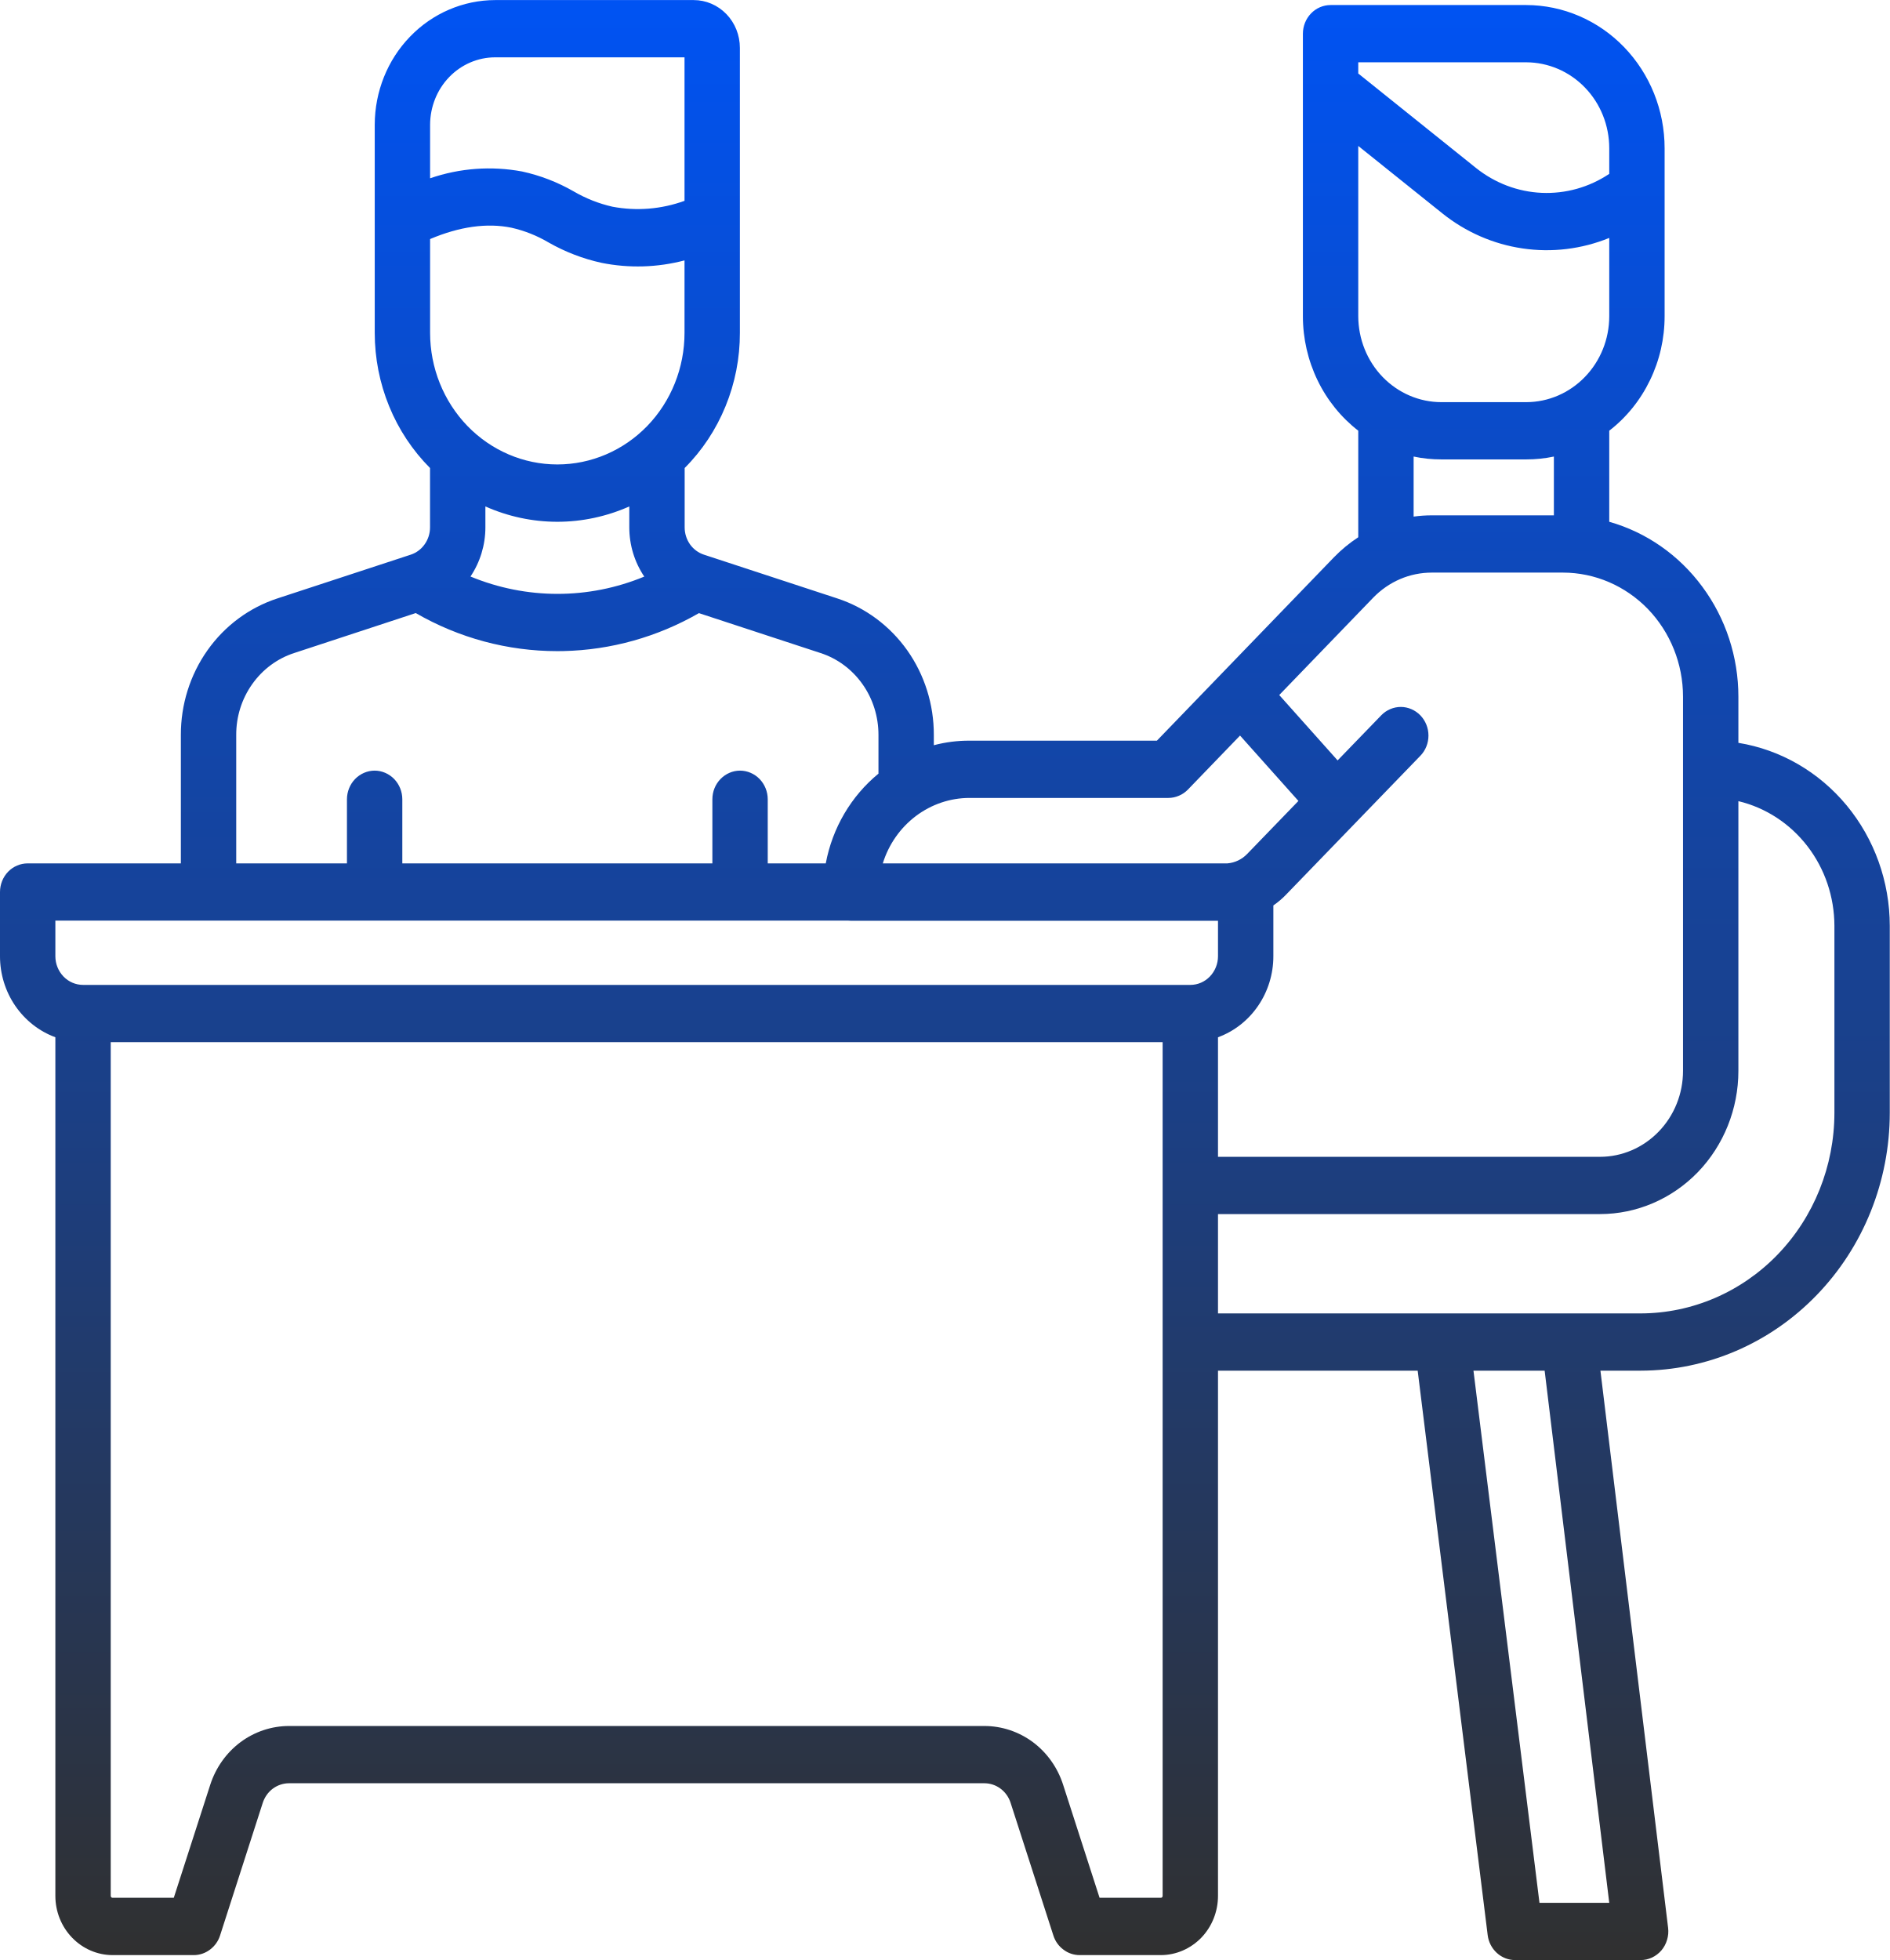
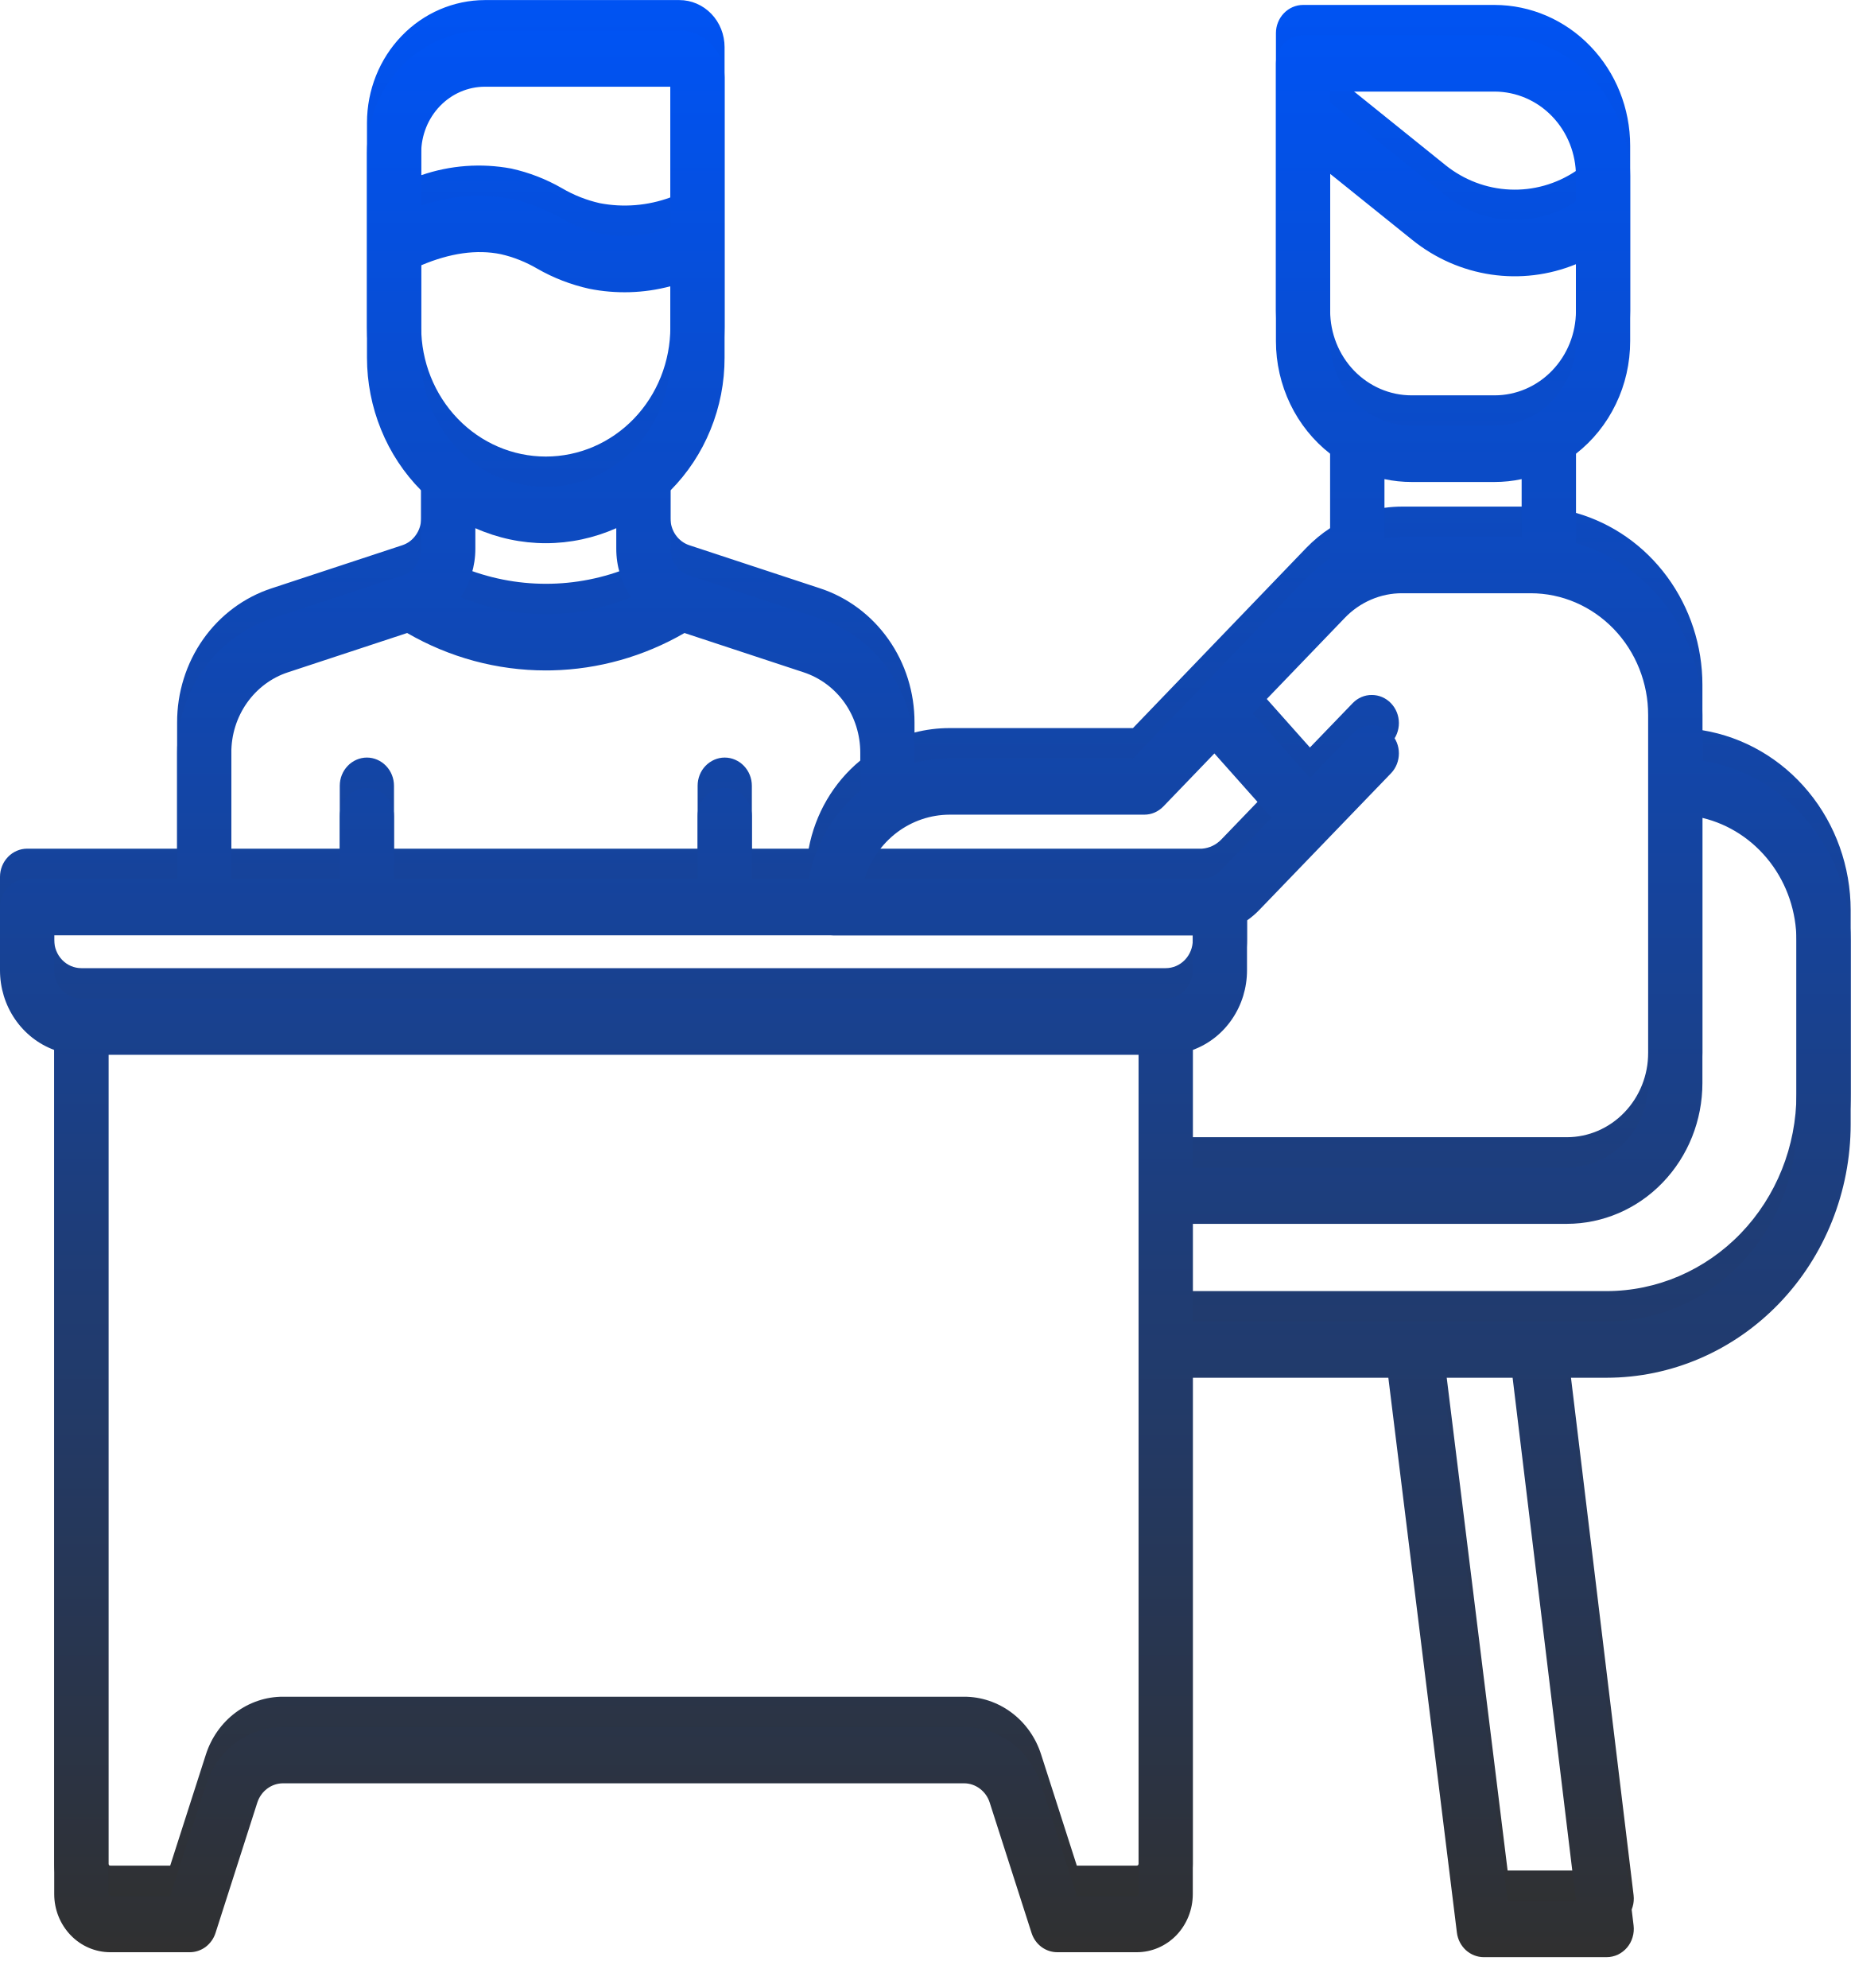
- <svg xmlns="http://www.w3.org/2000/svg" width="27" height="28" viewBox="0 0 27 28" fill="none">
-   <path d="M24.837 10.612V9.953C24.837 9.385 24.656 8.833 24.322 8.382C23.989 7.93 23.522 7.604 22.992 7.454V6.153C23.238 5.963 23.437 5.716 23.574 5.432C23.712 5.148 23.783 4.835 23.783 4.518V2.118C23.783 1.575 23.574 1.056 23.203 0.672C22.833 0.289 22.33 0.073 21.806 0.072H19.011C18.906 0.072 18.805 0.115 18.731 0.192C18.657 0.269 18.615 0.373 18.615 0.481V4.518C18.615 4.835 18.687 5.148 18.824 5.432C18.961 5.716 19.161 5.963 19.406 6.153V7.675C19.28 7.757 19.164 7.853 19.058 7.962L16.529 10.581H13.852C13.68 10.58 13.509 10.602 13.342 10.646V10.499C13.343 10.064 13.21 9.641 12.962 9.29C12.713 8.939 12.363 8.68 11.963 8.549L10.058 7.924C9.978 7.898 9.908 7.846 9.858 7.776C9.809 7.706 9.782 7.621 9.782 7.534V6.686C10.032 6.436 10.231 6.135 10.366 5.804C10.502 5.472 10.572 5.115 10.571 4.755V0.684C10.571 0.503 10.502 0.329 10.378 0.201C10.254 0.073 10.086 0.001 9.911 0.001H7.075C6.619 0.002 6.181 0.189 5.859 0.523C5.536 0.856 5.355 1.309 5.354 1.781V4.755C5.354 5.115 5.424 5.472 5.56 5.804C5.695 6.135 5.894 6.435 6.144 6.686V7.534C6.144 7.621 6.117 7.706 6.067 7.776C6.018 7.846 5.948 7.898 5.868 7.924L3.963 8.549C3.562 8.68 3.212 8.939 2.964 9.29C2.716 9.641 2.583 10.064 2.584 10.499V12.334H0.396C0.291 12.334 0.19 12.377 0.116 12.453C0.042 12.53 0 12.634 0 12.743L0 13.661C0 13.914 0.076 14.162 0.218 14.369C0.36 14.576 0.56 14.733 0.791 14.818V27.084C0.791 27.308 0.877 27.523 1.031 27.682C1.184 27.84 1.392 27.93 1.608 27.93H2.769C2.852 27.93 2.932 27.903 3 27.852C3.067 27.802 3.118 27.732 3.144 27.65L3.754 25.755C3.781 25.673 3.831 25.602 3.898 25.552C3.966 25.502 4.047 25.475 4.13 25.475H14.064C14.147 25.475 14.228 25.502 14.295 25.552C14.362 25.602 14.413 25.673 14.439 25.755L15.05 27.65C15.076 27.732 15.126 27.802 15.194 27.852C15.261 27.903 15.342 27.93 15.425 27.93H16.585C16.802 27.93 17.009 27.84 17.163 27.682C17.316 27.523 17.402 27.308 17.402 27.084V19.581H20.255L21.255 27.644C21.267 27.743 21.314 27.833 21.386 27.899C21.458 27.965 21.551 28.001 21.647 28.001H23.44C23.497 28.001 23.552 27.989 23.603 27.965C23.654 27.941 23.7 27.906 23.737 27.863C23.774 27.819 23.802 27.768 23.818 27.712C23.835 27.657 23.84 27.598 23.833 27.541L22.866 19.581H23.44C24.384 19.58 25.289 19.192 25.956 18.501C26.624 17.811 26.999 16.875 27 15.899V13.226C26.999 12.595 26.781 11.986 26.385 11.507C25.988 11.027 25.44 10.71 24.837 10.612ZM19.406 0.89H21.806C22.12 0.891 22.422 1.02 22.644 1.25C22.867 1.48 22.992 1.792 22.992 2.118V2.484L22.99 2.485C22.704 2.676 22.367 2.77 22.027 2.755C21.687 2.74 21.36 2.616 21.09 2.401L19.421 1.062C19.416 1.058 19.411 1.055 19.406 1.051V0.89ZM19.406 2.085L20.606 3.047C20.94 3.315 21.336 3.488 21.754 3.549C22.172 3.611 22.599 3.559 22.992 3.399V4.518C22.992 4.843 22.867 5.155 22.644 5.385C22.422 5.615 22.12 5.745 21.806 5.745H20.593C20.278 5.745 19.977 5.615 19.754 5.385C19.532 5.155 19.407 4.843 19.406 4.518V2.085ZM22.201 6.522V7.362H20.457C20.37 7.362 20.284 7.368 20.197 7.38V6.522C20.327 6.55 20.46 6.563 20.593 6.563H21.806C21.939 6.563 22.071 6.55 22.201 6.522ZM19.618 8.54C19.728 8.426 19.859 8.335 20.003 8.273C20.147 8.211 20.302 8.18 20.457 8.18H22.332C22.787 8.181 23.222 8.368 23.544 8.7C23.865 9.033 24.046 9.483 24.046 9.953V15.299C24.046 15.624 23.921 15.936 23.698 16.166C23.476 16.396 23.174 16.526 22.86 16.526H17.402V14.818C17.634 14.733 17.834 14.576 17.975 14.369C18.117 14.162 18.193 13.914 18.193 13.661V12.935C18.259 12.889 18.321 12.837 18.377 12.778L20.294 10.796C20.368 10.72 20.409 10.616 20.409 10.508C20.409 10.399 20.367 10.296 20.293 10.219C20.219 10.143 20.119 10.1 20.015 10.099C19.91 10.099 19.809 10.142 19.735 10.218L19.111 10.863L18.277 9.929L19.618 8.54ZM13.852 11.399H16.693C16.745 11.399 16.797 11.388 16.845 11.367C16.893 11.347 16.936 11.317 16.973 11.279L17.717 10.508L18.551 11.442L17.818 12.2C17.743 12.278 17.643 12.325 17.537 12.334H12.613C12.697 12.062 12.863 11.826 13.085 11.658C13.308 11.49 13.576 11.399 13.852 11.399ZM6.145 1.781C6.146 1.526 6.244 1.281 6.418 1.101C6.592 0.921 6.828 0.819 7.075 0.819H9.78V2.869C9.45 2.989 9.095 3.018 8.751 2.953C8.556 2.909 8.369 2.835 8.196 2.734C7.966 2.602 7.718 2.506 7.46 2.45C7.021 2.368 6.569 2.401 6.145 2.547V1.781ZM6.145 3.415C6.568 3.236 6.958 3.182 7.307 3.253C7.493 3.295 7.672 3.366 7.838 3.464C8.075 3.599 8.33 3.697 8.595 3.755C8.988 3.834 9.393 3.822 9.78 3.72V4.755C9.78 5.254 9.589 5.732 9.248 6.085C8.907 6.437 8.445 6.635 7.963 6.635C7.481 6.635 7.019 6.437 6.678 6.085C6.337 5.732 6.145 5.254 6.145 4.755V3.415ZM9.205 8.237C8.408 8.567 7.519 8.566 6.722 8.236C6.86 8.03 6.935 7.785 6.935 7.534V7.235C7.259 7.379 7.609 7.454 7.963 7.454C8.316 7.454 8.666 7.379 8.991 7.235V7.534C8.991 7.786 9.066 8.031 9.205 8.237ZM3.375 10.499C3.374 10.238 3.454 9.984 3.603 9.774C3.752 9.563 3.962 9.407 4.203 9.329L5.94 8.758C6.558 9.115 7.254 9.302 7.962 9.302C7.991 9.302 8.021 9.302 8.051 9.301C8.729 9.286 9.393 9.1 9.986 8.759L11.723 9.329C11.964 9.407 12.174 9.563 12.323 9.774C12.472 9.984 12.551 10.238 12.551 10.499V11.052C12.16 11.373 11.893 11.827 11.798 12.334H10.969V11.419C10.969 11.31 10.927 11.206 10.853 11.129C10.779 11.053 10.678 11.009 10.573 11.009C10.468 11.009 10.368 11.053 10.294 11.129C10.219 11.206 10.178 11.31 10.178 11.419V12.334H5.748V11.419C5.748 11.31 5.706 11.206 5.632 11.129C5.558 11.053 5.457 11.009 5.353 11.009C5.248 11.009 5.147 11.053 5.073 11.129C4.999 11.206 4.957 11.31 4.957 11.419V12.334H3.375V10.499ZM16.611 27.084C16.611 27.091 16.608 27.098 16.604 27.104C16.599 27.109 16.592 27.111 16.585 27.111H15.71L15.189 25.496C15.111 25.252 14.96 25.039 14.758 24.888C14.556 24.738 14.313 24.657 14.064 24.657H4.13C3.881 24.657 3.638 24.738 3.436 24.888C3.234 25.039 3.083 25.252 3.004 25.496L2.483 27.111H1.608C1.601 27.111 1.595 27.109 1.59 27.104C1.585 27.098 1.582 27.091 1.582 27.084V14.888H16.611V27.084ZM17.007 14.07H1.187C1.082 14.07 0.981 14.027 0.907 13.95C0.833 13.873 0.791 13.769 0.791 13.661V13.152H12.121C12.132 13.153 12.144 13.154 12.155 13.154H17.402V13.661C17.402 13.769 17.36 13.873 17.286 13.95C17.212 14.027 17.112 14.07 17.007 14.07ZM22.992 27.183H21.995L21.052 19.581H22.069L22.992 27.183ZM26.209 15.899C26.208 16.658 25.916 17.386 25.397 17.923C24.878 18.46 24.174 18.762 23.44 18.763H17.402V17.344H22.86C23.384 17.344 23.887 17.128 24.258 16.745C24.628 16.361 24.837 15.841 24.837 15.299V11.445C25.227 11.538 25.574 11.765 25.823 12.088C26.073 12.412 26.208 12.813 26.209 13.226V15.899Z" fill="url(#paint0_linear_4933_20711)" />
+ <svg xmlns="http://www.w3.org/2000/svg" width="27" height="29" viewBox="0 0 27 29" fill="none">
+   <path d="M24.837 10.652V9.991C24.837 9.421 24.656 8.867 24.322 8.413C23.989 7.96 23.522 7.633 22.992 7.482V6.177C23.238 5.986 23.437 5.738 23.574 5.453C23.712 5.168 23.783 4.854 23.783 4.535V2.126C23.783 1.581 23.574 1.06 23.203 0.675C22.833 0.29 22.33 0.073 21.806 0.072H19.011C18.906 0.072 18.805 0.116 18.731 0.193C18.657 0.27 18.615 0.374 18.615 0.483V4.535C18.615 4.854 18.687 5.168 18.824 5.453C18.961 5.738 19.161 5.986 19.406 6.177V7.704C19.28 7.786 19.164 7.883 19.058 7.992L16.529 10.621H13.852C13.68 10.621 13.508 10.643 13.342 10.686V10.539C13.343 10.103 13.21 9.677 12.961 9.325C12.713 8.973 12.363 8.713 11.963 8.582L10.058 7.954C9.978 7.928 9.908 7.876 9.858 7.805C9.809 7.735 9.782 7.65 9.782 7.563V6.712C10.032 6.46 10.231 6.159 10.366 5.826C10.502 5.493 10.572 5.135 10.571 4.773V0.687C10.571 0.505 10.502 0.331 10.378 0.202C10.254 0.073 10.086 0.001 9.911 0.001H7.075C6.619 0.002 6.181 0.19 5.859 0.525C5.536 0.86 5.355 1.314 5.354 1.787V4.773C5.354 5.135 5.424 5.493 5.56 5.826C5.695 6.159 5.894 6.46 6.144 6.712V7.563C6.144 7.65 6.117 7.735 6.067 7.805C6.018 7.876 5.948 7.928 5.868 7.954L3.963 8.582C3.562 8.713 3.212 8.973 2.964 9.325C2.716 9.677 2.583 10.103 2.584 10.539V12.38H0.396C0.291 12.38 0.19 12.424 0.116 12.501C0.042 12.578 0 12.682 0 12.791L0 13.713C0 13.967 0.076 14.216 0.218 14.424C0.36 14.632 0.56 14.789 0.791 14.874V27.187C0.791 27.412 0.877 27.628 1.031 27.787C1.184 27.946 1.392 28.036 1.608 28.036H2.769C2.852 28.036 2.932 28.009 3 27.958C3.067 27.908 3.118 27.837 3.144 27.755L3.754 25.853C3.781 25.771 3.831 25.7 3.898 25.649C3.966 25.599 4.047 25.572 4.13 25.572H14.064C14.147 25.572 14.228 25.599 14.295 25.649C14.362 25.7 14.413 25.771 14.439 25.853L15.05 27.755C15.076 27.837 15.126 27.908 15.194 27.959C15.261 28.009 15.342 28.036 15.425 28.036H16.585C16.802 28.036 17.009 27.946 17.163 27.787C17.316 27.628 17.402 27.412 17.402 27.187V19.655H20.255L21.255 27.749C21.267 27.848 21.314 27.939 21.386 28.005C21.458 28.071 21.551 28.108 21.647 28.108H23.44C23.496 28.108 23.552 28.095 23.603 28.071C23.654 28.047 23.7 28.012 23.737 27.968C23.774 27.925 23.802 27.873 23.818 27.818C23.835 27.762 23.84 27.703 23.833 27.646L22.866 19.655H23.44C24.384 19.654 25.289 19.265 25.956 18.572C26.623 17.879 26.999 16.939 27 15.959V13.276C26.999 12.643 26.781 12.031 26.384 11.55C25.988 11.069 25.439 10.751 24.837 10.652ZM19.406 0.894H21.806C22.12 0.894 22.422 1.024 22.644 1.255C22.867 1.486 22.992 1.799 22.992 2.126V2.493L22.99 2.495C22.704 2.686 22.367 2.781 22.027 2.765C21.687 2.75 21.36 2.626 21.09 2.41L19.421 1.066C19.416 1.062 19.411 1.059 19.406 1.055V0.894ZM19.406 2.093L20.606 3.059C20.94 3.327 21.336 3.501 21.754 3.563C22.172 3.625 22.599 3.573 22.992 3.412V4.535C22.992 4.862 22.867 5.175 22.644 5.406C22.422 5.637 22.12 5.767 21.806 5.767H20.593C20.278 5.767 19.977 5.637 19.754 5.406C19.532 5.175 19.407 4.862 19.406 4.535V2.093ZM22.201 6.547V7.39H20.457C20.37 7.39 20.284 7.396 20.197 7.408V6.547C20.327 6.575 20.46 6.588 20.593 6.588H21.806C21.938 6.588 22.071 6.575 22.201 6.547ZM19.618 8.573C19.728 8.458 19.859 8.367 20.003 8.305C20.147 8.243 20.302 8.211 20.457 8.211H22.332C22.787 8.212 23.222 8.4 23.544 8.733C23.865 9.067 24.046 9.519 24.046 9.991V15.357C24.046 15.684 23.921 15.997 23.698 16.228C23.476 16.459 23.174 16.589 22.86 16.589H17.402V14.874C17.634 14.789 17.834 14.632 17.975 14.424C18.117 14.216 18.193 13.967 18.193 13.713V12.985C18.259 12.938 18.321 12.885 18.377 12.827L20.294 10.838C20.368 10.76 20.409 10.656 20.409 10.548C20.409 10.439 20.367 10.335 20.293 10.258C20.219 10.181 20.119 10.138 20.014 10.138C19.91 10.137 19.809 10.18 19.735 10.257L19.111 10.904L18.277 9.967L19.618 8.573ZM13.852 11.442H16.693C16.745 11.442 16.797 11.431 16.845 11.411C16.893 11.39 16.936 11.36 16.973 11.322L17.717 10.548L18.551 11.485L17.818 12.246C17.743 12.324 17.643 12.372 17.537 12.38H12.613C12.697 12.108 12.863 11.871 13.085 11.702C13.308 11.533 13.576 11.442 13.852 11.442ZM6.145 1.787C6.146 1.531 6.244 1.286 6.418 1.105C6.592 0.924 6.828 0.823 7.075 0.822H9.78V2.88C9.45 3.001 9.095 3.03 8.751 2.964C8.556 2.92 8.369 2.846 8.196 2.744C7.966 2.612 7.718 2.516 7.46 2.459C7.021 2.377 6.569 2.41 6.145 2.556V1.787ZM6.145 3.428C6.568 3.249 6.958 3.194 7.307 3.265C7.493 3.308 7.672 3.379 7.838 3.477C8.075 3.612 8.33 3.711 8.595 3.77C8.988 3.849 9.393 3.837 9.78 3.734V4.773C9.78 5.274 9.589 5.754 9.248 6.108C8.907 6.462 8.445 6.66 7.963 6.66C7.481 6.66 7.019 6.462 6.678 6.108C6.337 5.754 6.145 5.274 6.145 4.773V3.428ZM9.205 8.269C8.408 8.599 7.519 8.599 6.722 8.267C6.86 8.061 6.935 7.815 6.935 7.563V7.262C7.259 7.407 7.609 7.482 7.963 7.482C8.316 7.482 8.666 7.407 8.991 7.262V7.563C8.991 7.815 9.066 8.062 9.205 8.269ZM3.375 10.539C3.374 10.277 3.454 10.022 3.603 9.811C3.752 9.599 3.962 9.443 4.202 9.365L5.94 8.792C6.558 9.149 7.254 9.337 7.962 9.338C7.991 9.338 8.021 9.337 8.051 9.337C8.729 9.321 9.393 9.134 9.986 8.792L11.723 9.365C11.964 9.443 12.174 9.599 12.323 9.811C12.471 10.022 12.551 10.277 12.551 10.539V11.094C12.16 11.416 11.893 11.872 11.798 12.38H10.969V11.462C10.969 11.353 10.927 11.249 10.853 11.172C10.779 11.095 10.678 11.051 10.573 11.051C10.468 11.051 10.368 11.095 10.293 11.172C10.219 11.249 10.178 11.353 10.178 11.462V12.38H5.748V11.462C5.748 11.353 5.706 11.249 5.632 11.172C5.558 11.095 5.457 11.051 5.353 11.051C5.248 11.051 5.147 11.095 5.073 11.172C4.999 11.249 4.957 11.353 4.957 11.462V12.38H3.375V10.539ZM16.611 27.187C16.611 27.195 16.608 27.201 16.604 27.207C16.599 27.212 16.592 27.215 16.585 27.215H15.71L15.189 25.593C15.111 25.348 14.96 25.134 14.758 24.983C14.556 24.832 14.313 24.75 14.064 24.751H4.13C3.881 24.75 3.638 24.832 3.436 24.983C3.234 25.134 3.083 25.348 3.004 25.593L2.483 27.215H1.608C1.601 27.215 1.595 27.212 1.59 27.207C1.585 27.201 1.582 27.195 1.582 27.187V14.945H16.611V27.187ZM17.007 14.123H1.187C1.082 14.123 0.981 14.08 0.907 14.003C0.833 13.926 0.791 13.822 0.791 13.713V13.202H12.12C12.132 13.203 12.143 13.204 12.155 13.204H17.402V13.713C17.402 13.822 17.36 13.926 17.286 14.003C17.212 14.08 17.112 14.123 17.007 14.123ZM22.992 27.286H21.995L21.052 19.655H22.068L22.992 27.286ZM26.209 15.959C26.208 16.721 25.916 17.452 25.397 17.991C24.878 18.53 24.174 18.833 23.44 18.834H17.402V17.41H22.86C23.384 17.41 23.887 17.193 24.257 16.808C24.628 16.423 24.837 15.901 24.837 15.357V11.489C25.227 11.582 25.574 11.809 25.823 12.134C26.073 12.459 26.208 12.861 26.209 13.276V15.959Z" fill="url(#paint0_linear_5864_1522)" />
+   <path d="M24.837 11.095V10.433C24.837 9.863 24.656 9.309 24.322 8.856C23.989 8.403 23.522 8.076 22.992 7.925V6.619C23.238 6.428 23.437 6.18 23.574 5.895C23.712 5.61 23.783 5.296 23.783 4.977V2.568C23.783 2.024 23.574 1.502 23.203 1.117C22.833 0.732 22.33 0.515 21.806 0.515H19.011C18.906 0.515 18.805 0.558 18.731 0.635C18.657 0.712 18.615 0.817 18.615 0.926V4.977C18.615 5.296 18.687 5.61 18.824 5.895C18.961 6.18 19.161 6.428 19.406 6.619V8.147C19.28 8.229 19.164 8.325 19.058 8.435L16.529 11.063H13.852C13.68 11.063 13.508 11.085 13.342 11.129V10.981C13.343 10.545 13.21 10.12 12.961 9.768C12.713 9.416 12.363 9.155 11.963 9.024L10.058 8.396C9.978 8.37 9.908 8.318 9.858 8.248C9.809 8.177 9.782 8.092 9.782 8.005V7.154C10.032 6.902 10.231 6.601 10.366 6.268C10.502 5.935 10.572 5.577 10.571 5.216V1.129C10.571 0.947 10.502 0.773 10.378 0.644C10.254 0.516 10.086 0.444 9.911 0.443H7.075C6.619 0.444 6.181 0.632 5.859 0.967C5.536 1.302 5.355 1.756 5.354 2.23V5.216C5.354 5.577 5.424 5.935 5.56 6.268C5.695 6.601 5.894 6.902 6.144 7.154V8.005C6.144 8.092 6.117 8.177 6.067 8.248C6.018 8.318 5.948 8.37 5.868 8.396L3.963 9.024C3.562 9.155 3.212 9.416 2.964 9.768C2.716 10.12 2.583 10.545 2.584 10.981V12.823H0.396C0.291 12.823 0.19 12.866 0.116 12.943C0.042 13.02 0 13.125 0 13.233L0 14.155C0 14.41 0.076 14.658 0.218 14.866C0.36 15.074 0.56 15.231 0.791 15.316V27.63C0.791 27.855 0.877 28.07 1.031 28.23C1.184 28.389 1.392 28.478 1.608 28.478H2.769C2.852 28.478 2.932 28.451 3 28.401C3.067 28.35 3.118 28.279 3.144 28.198L3.754 26.295C3.781 26.213 3.831 26.142 3.898 26.092C3.966 26.041 4.047 26.014 4.13 26.014H14.064C14.147 26.014 14.228 26.041 14.295 26.092C14.362 26.142 14.413 26.213 14.439 26.295L15.05 28.198C15.076 28.279 15.126 28.35 15.194 28.401C15.261 28.451 15.342 28.478 15.425 28.478H16.585C16.802 28.478 17.009 28.389 17.163 28.23C17.316 28.07 17.402 27.855 17.402 27.63V20.098H20.255L21.255 28.191C21.267 28.291 21.314 28.381 21.386 28.448C21.458 28.513 21.551 28.55 21.647 28.55H23.44C23.496 28.55 23.552 28.537 23.603 28.514C23.654 28.489 23.7 28.454 23.737 28.411C23.774 28.367 23.802 28.316 23.818 28.26C23.835 28.204 23.84 28.146 23.833 28.088L22.866 20.098H23.44C24.384 20.097 25.289 19.707 25.956 19.014C26.623 18.321 26.999 17.382 27 16.402V13.719C26.999 13.086 26.781 12.474 26.384 11.993C25.988 11.512 25.439 11.193 24.837 11.095ZM19.406 1.336H21.806C22.12 1.337 22.422 1.466 22.644 1.697C22.867 1.928 22.992 2.242 22.992 2.568V2.936L22.99 2.937C22.704 3.128 22.367 3.223 22.027 3.208C21.687 3.193 21.36 3.068 21.09 2.852L19.421 1.508C19.416 1.504 19.411 1.501 19.406 1.498V1.336ZM19.406 2.536L20.606 3.501C20.94 3.77 21.336 3.943 21.754 4.005C22.172 4.067 22.599 4.015 22.992 3.854V4.977C22.992 5.304 22.867 5.617 22.644 5.848C22.422 6.079 22.12 6.209 21.806 6.209H20.593C20.278 6.209 19.977 6.079 19.754 5.848C19.532 5.617 19.407 5.304 19.406 4.977V2.536ZM22.201 6.989V7.832H20.457C20.37 7.833 20.284 7.839 20.197 7.851V6.989C20.327 7.017 20.46 7.031 20.593 7.031H21.806C21.938 7.031 22.071 7.017 22.201 6.989ZM19.618 9.015C19.728 8.9 19.859 8.809 20.003 8.747C20.147 8.685 20.302 8.653 20.457 8.654H22.332C22.787 8.654 23.222 8.842 23.544 9.176C23.865 9.509 24.046 9.962 24.046 10.433V15.8C24.046 16.126 23.921 16.439 23.698 16.67C23.476 16.901 23.174 17.031 22.86 17.032H17.402V15.316C17.634 15.231 17.834 15.074 17.975 14.866C18.117 14.658 18.193 14.41 18.193 14.155V13.427C18.259 13.381 18.321 13.328 18.377 13.269L20.294 11.28C20.368 11.203 20.409 11.098 20.409 10.99C20.409 10.881 20.367 10.777 20.293 10.7C20.219 10.624 20.119 10.58 20.014 10.58C19.91 10.58 19.809 10.623 19.735 10.699L19.111 11.347L18.277 10.409L19.618 9.015ZM13.852 11.884H16.693C16.745 11.884 16.797 11.874 16.845 11.853C16.893 11.832 16.936 11.802 16.973 11.764L17.717 10.991L18.551 11.928L17.818 12.688C17.743 12.767 17.643 12.814 17.537 12.823H12.613C12.697 12.55 12.863 12.313 13.085 12.144C13.308 11.976 13.576 11.885 13.852 11.884ZM6.145 2.23C6.146 1.974 6.244 1.729 6.418 1.548C6.592 1.367 6.828 1.265 7.075 1.265H9.78V3.322C9.45 3.443 9.095 3.472 8.751 3.407C8.556 3.362 8.369 3.288 8.196 3.187C7.966 3.054 7.718 2.958 7.46 2.902C7.021 2.819 6.569 2.852 6.145 2.999V2.23ZM6.145 3.87C6.568 3.691 6.958 3.636 7.307 3.708C7.493 3.75 7.672 3.822 7.838 3.919C8.075 4.055 8.33 4.153 8.595 4.212C8.988 4.291 9.393 4.279 9.78 4.176V5.216C9.78 5.716 9.589 6.196 9.248 6.55C8.907 6.904 8.445 7.103 7.963 7.103C7.481 7.103 7.019 6.904 6.678 6.55C6.337 6.196 6.145 5.716 6.145 5.216V3.87ZM9.205 8.711C8.408 9.042 7.519 9.041 6.722 8.71C6.86 8.503 6.935 8.257 6.935 8.005V7.705C7.259 7.849 7.609 7.924 7.963 7.924C8.316 7.924 8.666 7.849 8.991 7.705V8.005C8.991 8.258 9.066 8.504 9.205 8.711ZM3.375 10.981C3.374 10.72 3.454 10.464 3.603 10.253C3.752 10.042 3.962 9.885 4.202 9.807L5.94 9.234C6.558 9.592 7.254 9.78 7.962 9.78C7.991 9.78 8.021 9.78 8.051 9.779C8.729 9.764 9.393 9.577 9.986 9.234L11.723 9.807C11.964 9.886 12.174 10.042 12.323 10.253C12.471 10.464 12.551 10.719 12.551 10.981V11.536C12.16 11.858 11.893 12.315 11.798 12.823H10.969V11.904C10.969 11.796 10.927 11.691 10.853 11.614C10.779 11.537 10.678 11.494 10.573 11.494C10.468 11.494 10.368 11.537 10.293 11.614C10.219 11.691 10.178 11.796 10.178 11.904V12.823H5.748V11.904C5.748 11.796 5.706 11.691 5.632 11.614C5.558 11.537 5.457 11.494 5.353 11.494C5.248 11.494 5.147 11.537 5.073 11.614C4.999 11.691 4.957 11.796 4.957 11.904V12.823H3.375V10.981ZM16.611 27.63C16.611 27.637 16.608 27.644 16.604 27.649C16.599 27.654 16.592 27.657 16.585 27.657H15.71L15.189 26.035C15.111 25.79 14.96 25.576 14.758 25.425C14.556 25.274 14.313 25.193 14.064 25.193H4.13C3.881 25.193 3.638 25.274 3.436 25.425C3.234 25.576 3.083 25.79 3.004 26.035L2.483 27.657H1.608C1.601 27.657 1.595 27.654 1.59 27.649C1.585 27.644 1.582 27.637 1.582 27.63V15.387H16.611V27.63ZM17.007 14.566H1.187C1.082 14.566 0.981 14.522 0.907 14.445C0.833 14.368 0.791 14.264 0.791 14.155V13.644H12.12C12.132 13.645 12.143 13.646 12.155 13.646H17.402V14.155C17.402 14.264 17.36 14.368 17.286 14.445C17.212 14.522 17.112 14.566 17.007 14.566ZM22.992 27.729H21.995L21.052 20.098H22.068L22.992 27.729ZM26.209 16.402C26.208 17.164 25.916 17.895 25.397 18.433C24.878 18.972 24.174 19.276 23.44 19.276H17.402V17.853H22.86C23.384 17.852 23.887 17.636 24.257 17.251C24.628 16.866 24.837 16.344 24.837 15.799V11.931C25.227 12.024 25.574 12.252 25.823 12.576C26.073 12.901 26.208 13.304 26.209 13.719V16.402Z" fill="url(#paint1_linear_5864_1522)" />
  <defs>
-     <linearGradient id="paint0_linear_4933_20711" x1="13.5" y1="0.001" x2="13.5" y2="28.001" gradientUnits="userSpaceOnUse">
+     <linearGradient id="paint0_linear_5864_1522" x1="13.5" y1="0.001" x2="13.5" y2="28.108" gradientUnits="userSpaceOnUse">
+       <stop stop-color="#0053F3" />
+       <stop offset="1" stop-color="#303030" />
+     </linearGradient>
+     <linearGradient id="paint1_linear_5864_1522" x1="13.5" y1="0.443" x2="13.5" y2="28.55" gradientUnits="userSpaceOnUse">
      <stop stop-color="#0053F3" />
      <stop offset="1" stop-color="#303030" />
    </linearGradient>
  </defs>
</svg>
